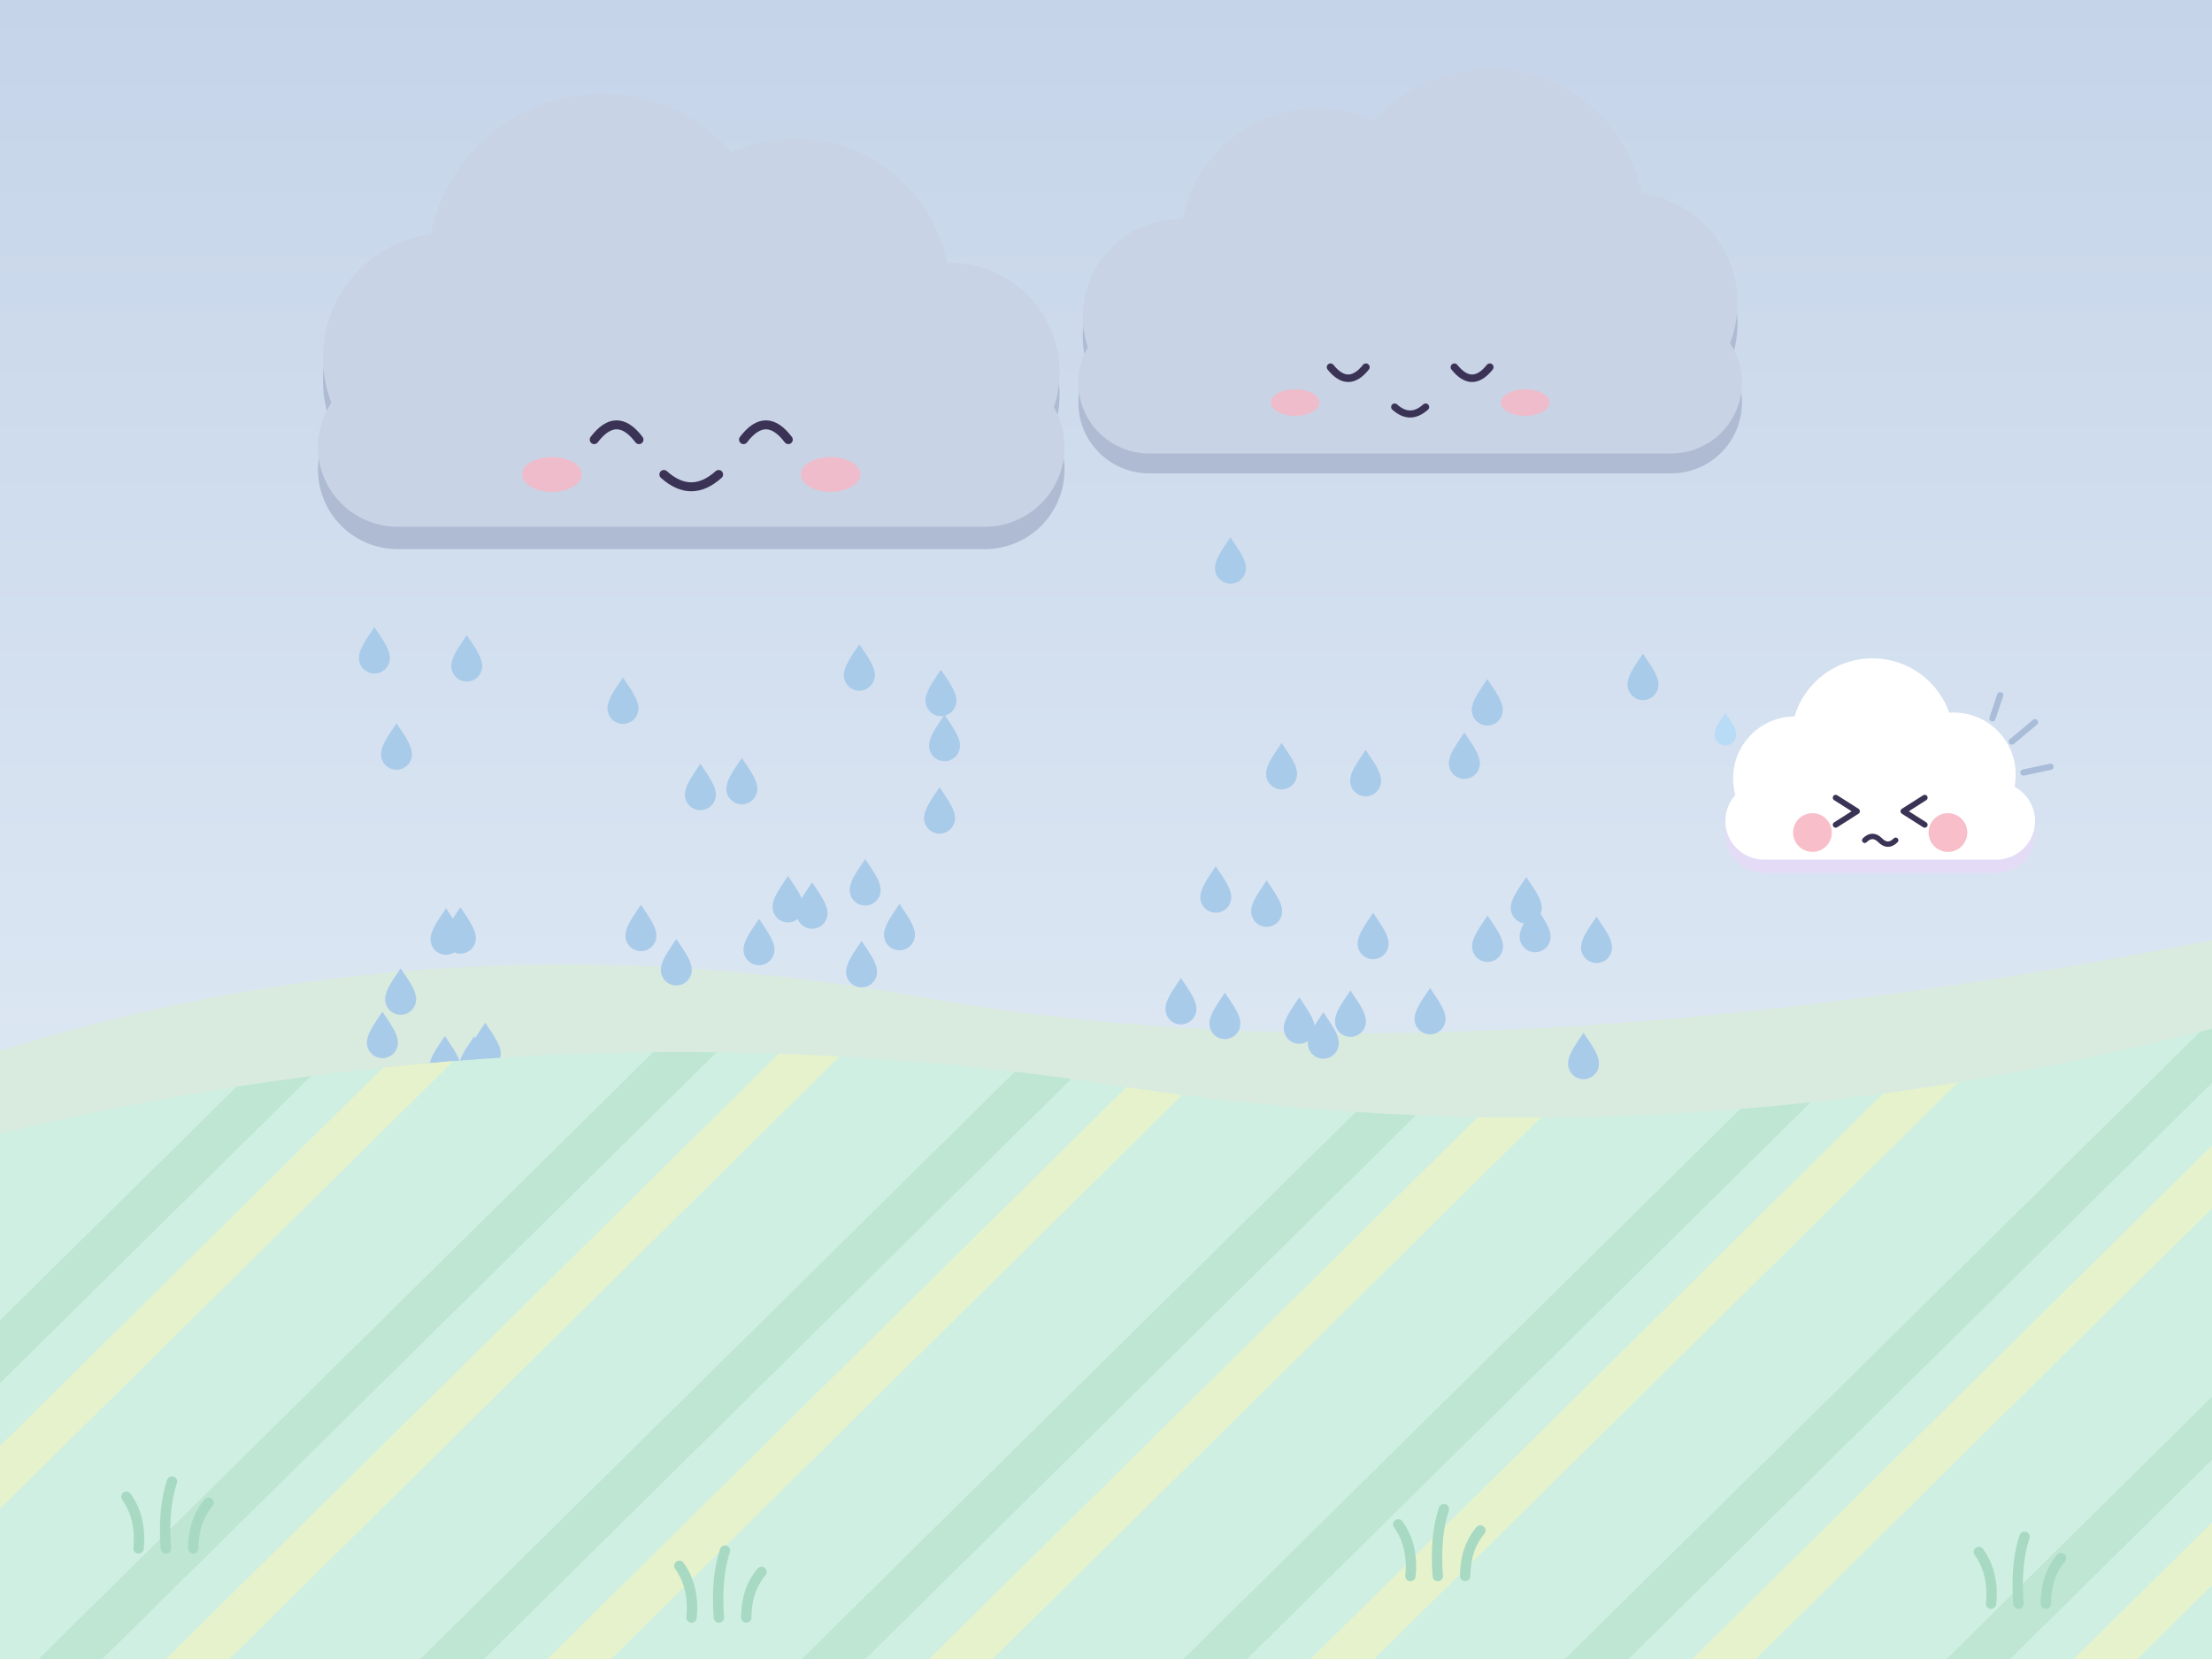
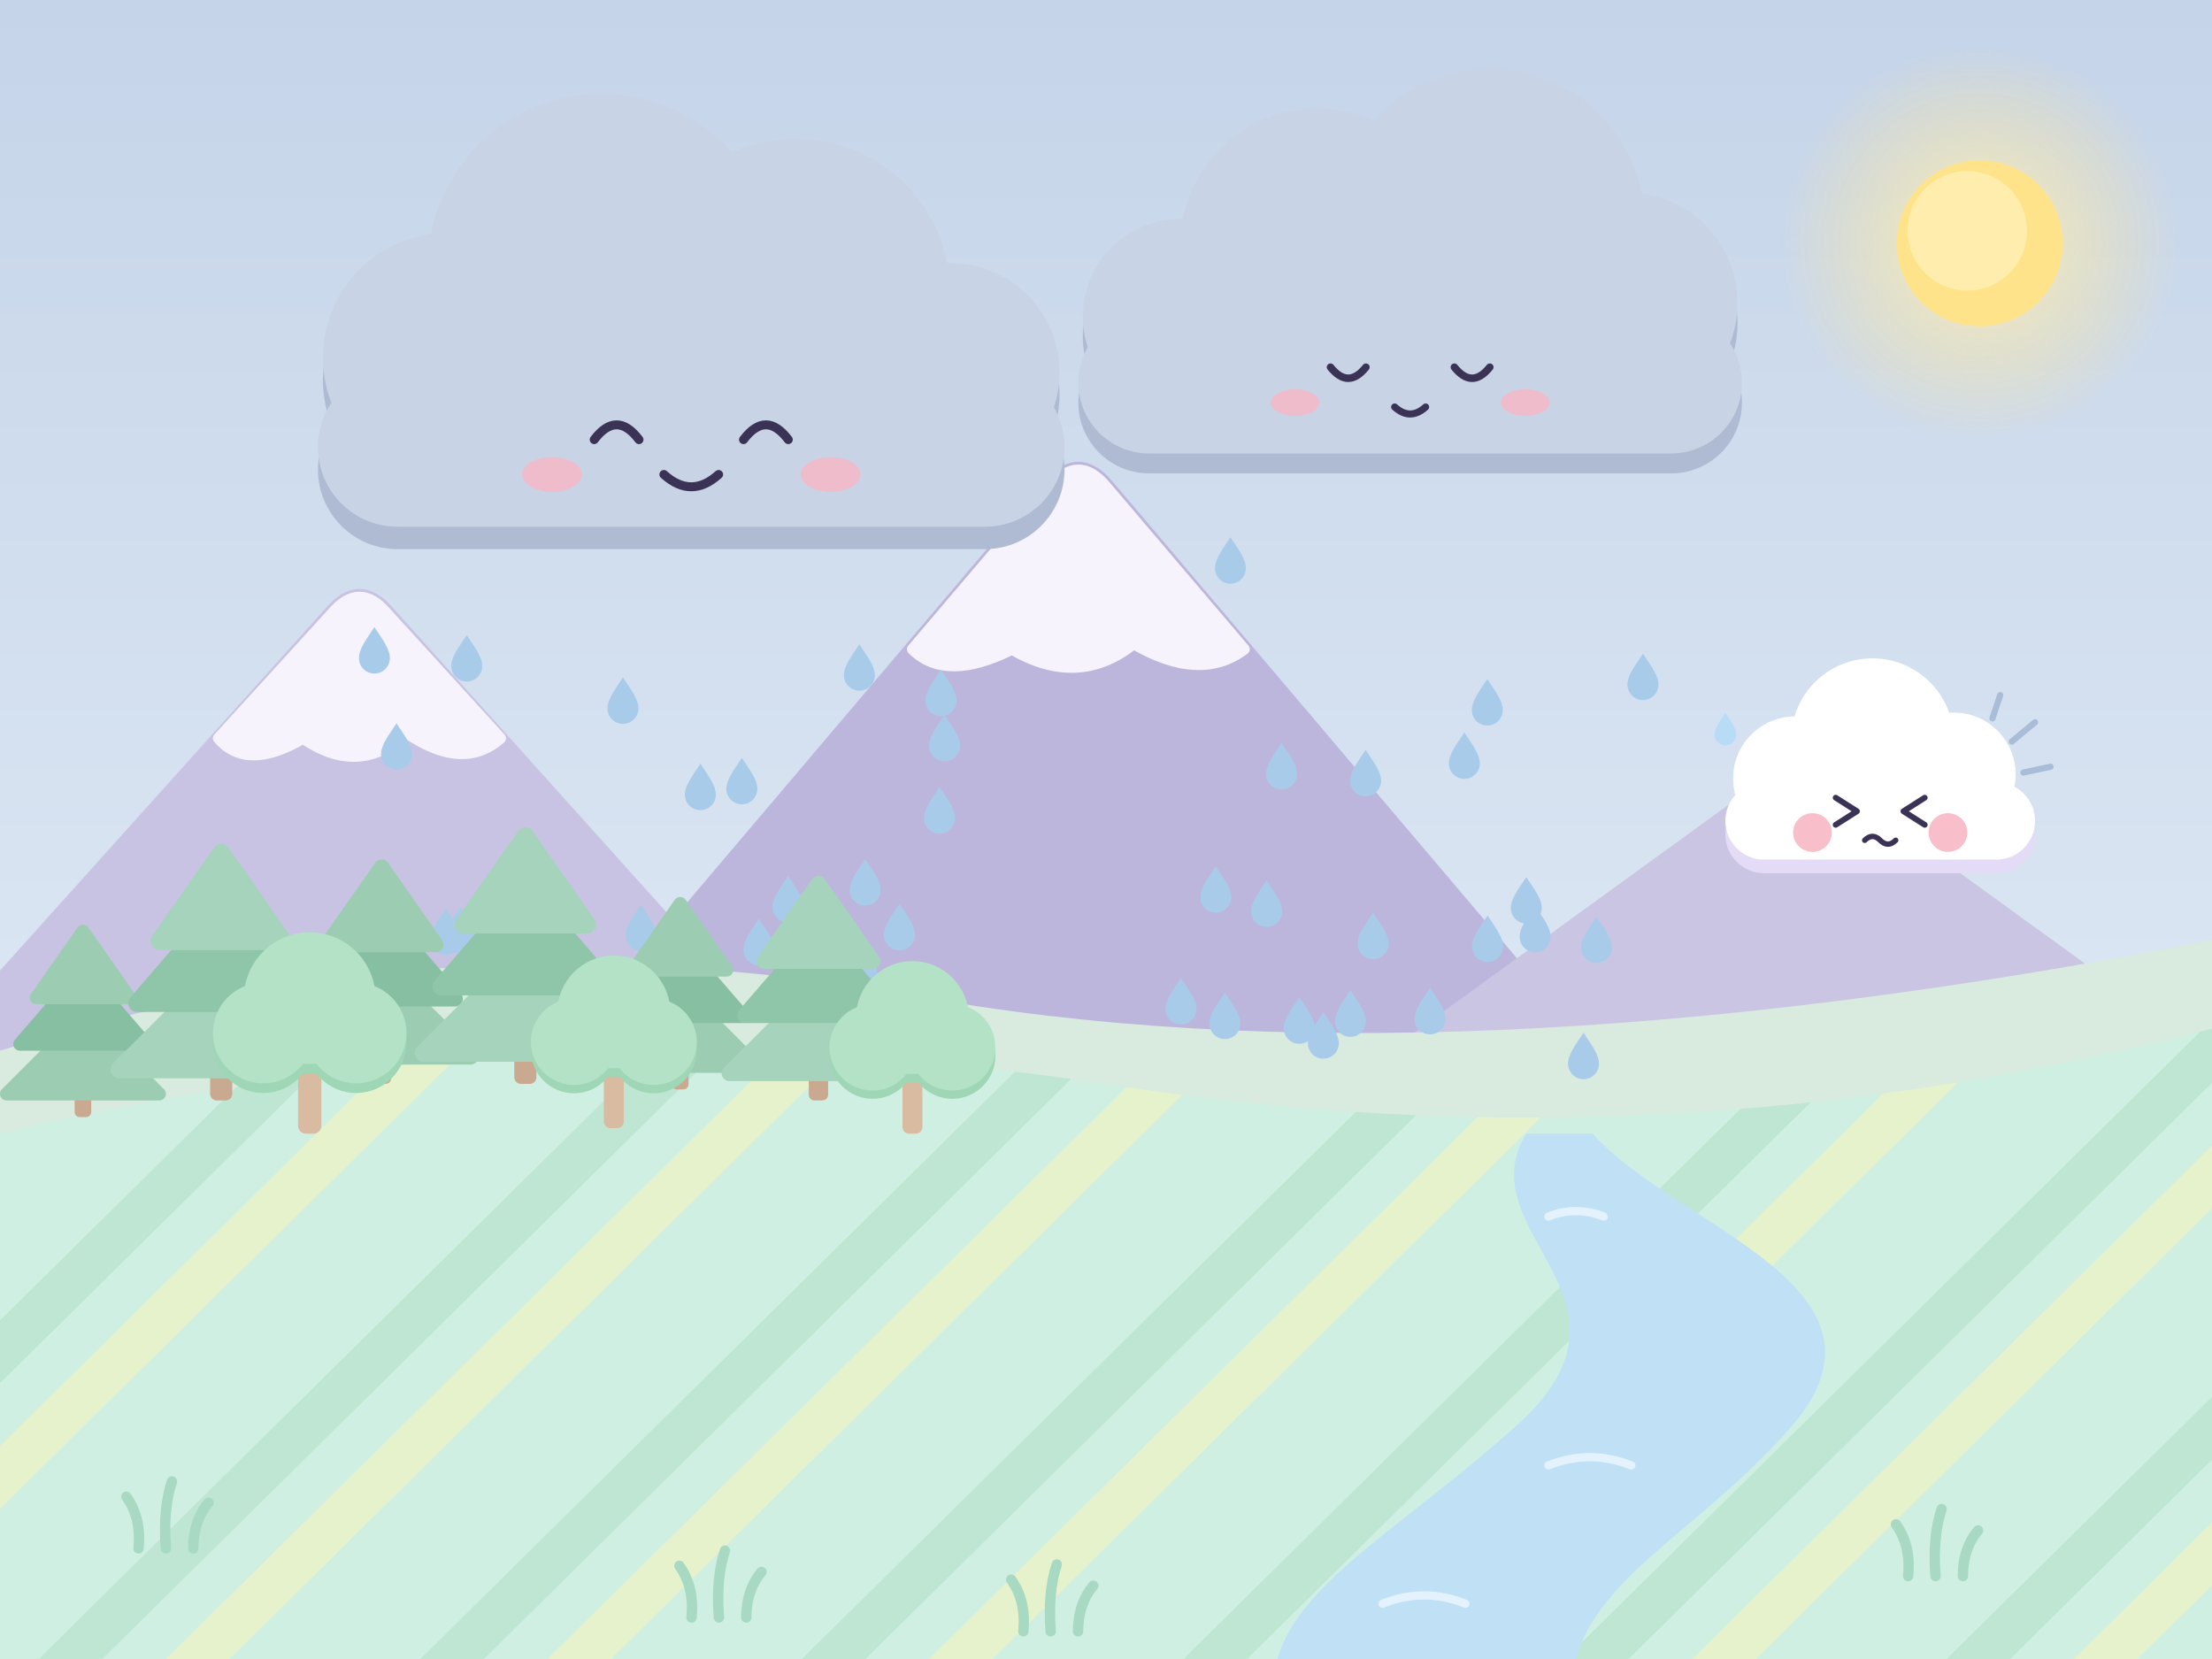
<svg xmlns="http://www.w3.org/2000/svg" viewBox="0 0 800 600" width="800" height="600" role="img" aria-labelledby="nimbus-ch1-t" stroke-linecap="round" stroke-linejoin="round">
  <defs>
    <radialGradient id="nimbus-ch1-glow">
      <stop offset="0" stop-color="#FFF8CF" />
      <stop offset="0.45" stop-color="#FFEBA6" stop-opacity="0.55" />
      <stop offset="1" stop-color="#FFE38A" stop-opacity="0" />
    </radialGradient>
    <radialGradient id="nimbus-ch1-soft">
      <stop offset="0" stop-color="#FFFFFF" stop-opacity="0.85" />
      <stop offset="1" stop-color="#FFFFFF" stop-opacity="0" />
    </radialGradient>
    <linearGradient id="nimbus-ch1-sky" x1="0" y1="0" x2="0" y2="1">
      <stop offset="0" stop-color="#C5D4E9" />
      <stop offset="0.65" stop-color="#DCE7F3" />
      <stop offset="1" stop-color="#EEF3F7" />
    </linearGradient>
    <clipPath id="nimbus-ch1-fields">
      <path d="M0 410 Q200 362 400 392 Q600 424 800 372 L800 600 L0 600 Z" />
    </clipPath>
  </defs>
  <rect x="0" y="0" width="800" height="600" fill="url(#nimbus-ch1-sky)" />
+   <circle cx="716" cy="88" r="72" fill="url(#nimbus-ch1-glow)" opacity="0.9" />
+   <circle cx="716" cy="88" r="30" fill="#FFE38A" />
+   <circle cx="711.5" cy="83.5" r="21.6" fill="#FFEDAE" />
+   <path d="M-40 400 L120 222 Q130 210 140 222 L300 400 Z" fill="#C9C3E3" stroke="#C9C3E3" stroke-width="6" />
+   <path d="M120 222 Q130 210 140 222 L181 267 Q167.4 279 147 265 Q130 281 109.6 267 Q89.2 279 79 267 Z" fill="#F6F3FC" stroke="#F6F3FC" stroke-width="4" />
+   <path d="M190 400 L380 176 Q390 164 400 176 L590 400 Z" fill="#BDB6DC" stroke="#BDB6DC" stroke-width="6" />
+   <path d="M380 176 Q390 164 400 176 L450 234.8 Q434 246.8 410 232.8 Q390 248.8 366 234.8 Q342 246.8 330 234.8 Z" fill="#F6F3FC" stroke="#F6F3FC" stroke-width="4" />
+   <path d="M480 400 L640 284 Q650 272 660 284 L820 400 Z" fill="#CBC5E4" stroke="#CBC5E4" stroke-width="6" />
  <path d="M0 380 Q160 330 330 360 Q520 395 800 340 L800 420 L0 420 Z" fill="#D9EADF" />
  <g transform="translate(225.3 253.8) scale(0.8 0.8)">
    <path d="M0 -11 C4 -5 7 -1 7 3 A7 7 0 0 1 -7 3 C-7 -1 -4 -5 0 -11 Z" fill="#A9CBEA" />
  </g>
  <g transform="translate(171.5 383.6) scale(0.8 0.8)">
    <path d="M0 -11 C4 -5 7 -1 7 3 A7 7 0 0 1 -7 3 C-7 -1 -4 -5 0 -11 Z" fill="#A9CBEA" />
  </g>
  <g transform="translate(274.5 341.1) scale(0.8 0.8)">
    <path d="M0 -11 C4 -5 7 -1 7 3 A7 7 0 0 1 -7 3 C-7 -1 -4 -5 0 -11 Z" fill="#A9CBEA" />
  </g>
  <g transform="translate(268.3 282.9) scale(0.8 0.8)">
    <path d="M0 -11 C4 -5 7 -1 7 3 A7 7 0 0 1 -7 3 C-7 -1 -4 -5 0 -11 Z" fill="#A9CBEA" />
  </g>
  <g transform="translate(312.9 319.5) scale(0.8 0.8)">
    <path d="M0 -11 C4 -5 7 -1 7 3 A7 7 0 0 1 -7 3 C-7 -1 -4 -5 0 -11 Z" fill="#A9CBEA" />
  </g>
  <g transform="translate(325.3 335.7) scale(0.8 0.8)">
    <path d="M0 -11 C4 -5 7 -1 7 3 A7 7 0 0 1 -7 3 C-7 -1 -4 -5 0 -11 Z" fill="#A9CBEA" />
  </g>
  <g transform="translate(339.8 293.5) scale(0.8 0.8)">
    <path d="M0 -11 C4 -5 7 -1 7 3 A7 7 0 0 1 -7 3 C-7 -1 -4 -5 0 -11 Z" fill="#A9CBEA" />
  </g>
  <g transform="translate(168.8 238.5) scale(0.8 0.8)">
    <path d="M0 -11 C4 -5 7 -1 7 3 A7 7 0 0 1 -7 3 C-7 -1 -4 -5 0 -11 Z" fill="#A9CBEA" />
  </g>
  <g transform="translate(310.8 241.8) scale(0.8 0.8)">
    <path d="M0 -11 C4 -5 7 -1 7 3 A7 7 0 0 1 -7 3 C-7 -1 -4 -5 0 -11 Z" fill="#A9CBEA" />
  </g>
  <g transform="translate(293.7 327.9) scale(0.8 0.8)">
    <path d="M0 -11 C4 -5 7 -1 7 3 A7 7 0 0 1 -7 3 C-7 -1 -4 -5 0 -11 Z" fill="#A9CBEA" />
  </g>
  <g transform="translate(144.9 359) scale(0.8 0.8)">
    <path d="M0 -11 C4 -5 7 -1 7 3 A7 7 0 0 1 -7 3 C-7 -1 -4 -5 0 -11 Z" fill="#A9CBEA" />
  </g>
  <g transform="translate(138.3 374.7) scale(0.8 0.8)">
    <path d="M0 -11 C4 -5 7 -1 7 3 A7 7 0 0 1 -7 3 C-7 -1 -4 -5 0 -11 Z" fill="#A9CBEA" />
  </g>
  <g transform="translate(340.3 251) scale(0.8 0.8)">
    <path d="M0 -11 C4 -5 7 -1 7 3 A7 7 0 0 1 -7 3 C-7 -1 -4 -5 0 -11 Z" fill="#A9CBEA" />
  </g>
  <g transform="translate(311.6 349.1) scale(0.8 0.8)">
    <path d="M0 -11 C4 -5 7 -1 7 3 A7 7 0 0 1 -7 3 C-7 -1 -4 -5 0 -11 Z" fill="#A9CBEA" />
  </g>
  <g transform="translate(161.3 337.3) scale(0.8 0.8)">
    <path d="M0 -11 C4 -5 7 -1 7 3 A7 7 0 0 1 -7 3 C-7 -1 -4 -5 0 -11 Z" fill="#A9CBEA" />
  </g>
  <g transform="translate(160.9 383.5) scale(0.8 0.8)">
    <path d="M0 -11 C4 -5 7 -1 7 3 A7 7 0 0 1 -7 3 C-7 -1 -4 -5 0 -11 Z" fill="#A9CBEA" />
  </g>
  <g transform="translate(302.2 396.2) scale(0.8 0.8)">
    <path d="M0 -11 C4 -5 7 -1 7 3 A7 7 0 0 1 -7 3 C-7 -1 -4 -5 0 -11 Z" fill="#A9CBEA" />
  </g>
  <g transform="translate(143.4 270.4) scale(0.8 0.8)">
    <path d="M0 -11 C4 -5 7 -1 7 3 A7 7 0 0 1 -7 3 C-7 -1 -4 -5 0 -11 Z" fill="#A9CBEA" />
  </g>
  <g transform="translate(285 325.6) scale(0.8 0.8)">
    <path d="M0 -11 C4 -5 7 -1 7 3 A7 7 0 0 1 -7 3 C-7 -1 -4 -5 0 -11 Z" fill="#A9CBEA" />
  </g>
  <g transform="translate(175.5 378.7) scale(0.8 0.8)">
    <path d="M0 -11 C4 -5 7 -1 7 3 A7 7 0 0 1 -7 3 C-7 -1 -4 -5 0 -11 Z" fill="#A9CBEA" />
  </g>
  <g transform="translate(341.6 267.3) scale(0.8 0.8)">
    <path d="M0 -11 C4 -5 7 -1 7 3 A7 7 0 0 1 -7 3 C-7 -1 -4 -5 0 -11 Z" fill="#A9CBEA" />
  </g>
  <g transform="translate(166.5 336.9) scale(0.8 0.8)">
    <path d="M0 -11 C4 -5 7 -1 7 3 A7 7 0 0 1 -7 3 C-7 -1 -4 -5 0 -11 Z" fill="#A9CBEA" />
  </g>
  <g transform="translate(231.8 336) scale(0.8 0.8)">
    <path d="M0 -11 C4 -5 7 -1 7 3 A7 7 0 0 1 -7 3 C-7 -1 -4 -5 0 -11 Z" fill="#A9CBEA" />
  </g>
  <g transform="translate(253.3 285) scale(0.8 0.8)">
    <path d="M0 -11 C4 -5 7 -1 7 3 A7 7 0 0 1 -7 3 C-7 -1 -4 -5 0 -11 Z" fill="#A9CBEA" />
  </g>
  <g transform="translate(135.4 235.6) scale(0.8 0.8)">
    <path d="M0 -11 C4 -5 7 -1 7 3 A7 7 0 0 1 -7 3 C-7 -1 -4 -5 0 -11 Z" fill="#A9CBEA" />
  </g>
  <g transform="translate(244.6 348.4) scale(0.8 0.8)">
    <path d="M0 -11 C4 -5 7 -1 7 3 A7 7 0 0 1 -7 3 C-7 -1 -4 -5 0 -11 Z" fill="#A9CBEA" />
  </g>
  <g transform="translate(496.6 338.9) scale(0.8 0.8)">
    <path d="M0 -11 C4 -5 7 -1 7 3 A7 7 0 0 1 -7 3 C-7 -1 -4 -5 0 -11 Z" fill="#A9CBEA" />
  </g>
  <g transform="translate(517.2 366.1) scale(0.8 0.8)">
    <path d="M0 -11 C4 -5 7 -1 7 3 A7 7 0 0 1 -7 3 C-7 -1 -4 -5 0 -11 Z" fill="#A9CBEA" />
  </g>
  <g transform="translate(537.9 254.4) scale(0.8 0.8)">
    <path d="M0 -11 C4 -5 7 -1 7 3 A7 7 0 0 1 -7 3 C-7 -1 -4 -5 0 -11 Z" fill="#A9CBEA" />
  </g>
  <g transform="translate(445 203.1) scale(0.8 0.8)">
    <path d="M0 -11 C4 -5 7 -1 7 3 A7 7 0 0 1 -7 3 C-7 -1 -4 -5 0 -11 Z" fill="#A9CBEA" />
  </g>
  <g transform="translate(427.1 362.5) scale(0.8 0.8)">
    <path d="M0 -11 C4 -5 7 -1 7 3 A7 7 0 0 1 -7 3 C-7 -1 -4 -5 0 -11 Z" fill="#A9CBEA" />
  </g>
  <g transform="translate(577.4 340.3) scale(0.8 0.8)">
    <path d="M0 -11 C4 -5 7 -1 7 3 A7 7 0 0 1 -7 3 C-7 -1 -4 -5 0 -11 Z" fill="#A9CBEA" />
  </g>
  <g transform="translate(439.7 322.1) scale(0.8 0.8)">
    <path d="M0 -11 C4 -5 7 -1 7 3 A7 7 0 0 1 -7 3 C-7 -1 -4 -5 0 -11 Z" fill="#A9CBEA" />
  </g>
  <g transform="translate(443 367.8) scale(0.8 0.8)">
    <path d="M0 -11 C4 -5 7 -1 7 3 A7 7 0 0 1 -7 3 C-7 -1 -4 -5 0 -11 Z" fill="#A9CBEA" />
  </g>
  <g transform="translate(538 339.9) scale(0.8 0.8)">
    <path d="M0 -11 C4 -5 7 -1 7 3 A7 7 0 0 1 -7 3 C-7 -1 -4 -5 0 -11 Z" fill="#A9CBEA" />
  </g>
  <g transform="translate(529.6 273.7) scale(0.8 0.8)">
    <path d="M0 -11 C4 -5 7 -1 7 3 A7 7 0 0 1 -7 3 C-7 -1 -4 -5 0 -11 Z" fill="#A9CBEA" />
  </g>
  <g transform="translate(572.7 382.3) scale(0.8 0.8)">
    <path d="M0 -11 C4 -5 7 -1 7 3 A7 7 0 0 1 -7 3 C-7 -1 -4 -5 0 -11 Z" fill="#A9CBEA" />
  </g>
  <g transform="translate(463.5 277.5) scale(0.8 0.8)">
    <path d="M0 -11 C4 -5 7 -1 7 3 A7 7 0 0 1 -7 3 C-7 -1 -4 -5 0 -11 Z" fill="#A9CBEA" />
  </g>
  <g transform="translate(552 326) scale(0.8 0.8)">
    <path d="M0 -11 C4 -5 7 -1 7 3 A7 7 0 0 1 -7 3 C-7 -1 -4 -5 0 -11 Z" fill="#A9CBEA" />
  </g>
  <g transform="translate(493.9 280) scale(0.8 0.8)">
    <path d="M0 -11 C4 -5 7 -1 7 3 A7 7 0 0 1 -7 3 C-7 -1 -4 -5 0 -11 Z" fill="#A9CBEA" />
  </g>
  <g transform="translate(594.2 245.2) scale(0.8 0.8)">
    <path d="M0 -11 C4 -5 7 -1 7 3 A7 7 0 0 1 -7 3 C-7 -1 -4 -5 0 -11 Z" fill="#A9CBEA" />
  </g>
  <g transform="translate(458.1 327.2) scale(0.8 0.8)">
    <path d="M0 -11 C4 -5 7 -1 7 3 A7 7 0 0 1 -7 3 C-7 -1 -4 -5 0 -11 Z" fill="#A9CBEA" />
  </g>
  <g transform="translate(469.9 369.5) scale(0.8 0.8)">
    <path d="M0 -11 C4 -5 7 -1 7 3 A7 7 0 0 1 -7 3 C-7 -1 -4 -5 0 -11 Z" fill="#A9CBEA" />
  </g>
  <g transform="translate(478.6 374.9) scale(0.8 0.8)">
    <path d="M0 -11 C4 -5 7 -1 7 3 A7 7 0 0 1 -7 3 C-7 -1 -4 -5 0 -11 Z" fill="#A9CBEA" />
  </g>
  <g transform="translate(488.4 367) scale(0.8 0.8)">
    <path d="M0 -11 C4 -5 7 -1 7 3 A7 7 0 0 1 -7 3 C-7 -1 -4 -5 0 -11 Z" fill="#A9CBEA" />
  </g>
  <g transform="translate(555.2 336.4) scale(0.8 0.8)">
    <path d="M0 -11 C4 -5 7 -1 7 3 A7 7 0 0 1 -7 3 C-7 -1 -4 -5 0 -11 Z" fill="#A9CBEA" />
  </g>
  <g clip-path="url(#nimbus-ch1-fields)">
    <path d="M0 410 Q200 362 400 392 Q600 424 800 372 L800 600 L0 600 Z" fill="#CFEFE3" />
    <path d="M-400 600 L-157.0 360 L-134 360 L-377.0 600 Z" fill="#BEE6D3" />
    <path d="M-354 600 L-111.0 360 L-88 360 L-331.0 600 Z" fill="#E6F2CB" />
    <path d="M-308 600 L-65.0 360 L-42 360 L-285.0 600 Z" fill="#CFEFE3" />
    <path d="M-262 600 L-19.0 360 L4 360 L-239.0 600 Z" fill="#BEE6D3" />
    <path d="M-216 600 L27.0 360 L50 360 L-193.0 600 Z" fill="#E6F2CB" />
    <path d="M-170 600 L73.0 360 L96 360 L-147.0 600 Z" fill="#CFEFE3" />
    <path d="M-124 600 L119.0 360 L142 360 L-101.0 600 Z" fill="#BEE6D3" />
    <path d="M-78 600 L165.0 360 L188 360 L-55.0 600 Z" fill="#E6F2CB" />
    <path d="M-32 600 L211.0 360 L234 360 L-9.0 600 Z" fill="#CFEFE3" />
    <path d="M14 600 L257.0 360 L280 360 L37.0 600 Z" fill="#BEE6D3" />
    <path d="M60 600 L303.0 360 L326 360 L83.0 600 Z" fill="#E6F2CB" />
    <path d="M106 600 L349.0 360 L372 360 L129.0 600 Z" fill="#CFEFE3" />
    <path d="M152 600 L395.0 360 L418 360 L175.0 600 Z" fill="#BEE6D3" />
    <path d="M198 600 L441.0 360 L464 360 L221.0 600 Z" fill="#E6F2CB" />
    <path d="M244 600 L487.0 360 L510 360 L267.0 600 Z" fill="#CFEFE3" />
    <path d="M290 600 L533.0 360 L556 360 L313.0 600 Z" fill="#BEE6D3" />
    <path d="M336 600 L579.0 360 L602 360 L359.0 600 Z" fill="#E6F2CB" />
    <path d="M382 600 L625.0 360 L648 360 L405.0 600 Z" fill="#CFEFE3" />
    <path d="M428 600 L671.0 360 L694 360 L451.0 600 Z" fill="#BEE6D3" />
    <path d="M474 600 L717.0 360 L740 360 L497.0 600 Z" fill="#E6F2CB" />
    <path d="M520 600 L763.0 360 L786 360 L543.0 600 Z" fill="#CFEFE3" />
    <path d="M566 600 L809.0 360 L832 360 L589.0 600 Z" fill="#BEE6D3" />
    <path d="M612 600 L855.0 360 L878 360 L635.0 600 Z" fill="#E6F2CB" />
    <path d="M658 600 L901.0 360 L924 360 L681.0 600 Z" fill="#CFEFE3" />
    <path d="M704 600 L947.0 360 L970 360 L727.0 600 Z" fill="#BEE6D3" />
    <path d="M750 600 L993.0 360 L1016 360 L773.0 600 Z" fill="#E6F2CB" />
    <path d="M796 600 L1039.0 360 L1062 360 L819.0 600 Z" fill="#CFEFE3" />
    <path d="M842 600 L1085.0 360 L1108 360 L865.0 600 Z" fill="#BEE6D3" />
    <path d="M888 600 L1131.0 360 L1154 360 L911.0 600 Z" fill="#E6F2CB" />
    <path d="M934 600 L1177.0 360 L1200 360 L957.0 600 Z" fill="#CFEFE3" />
    <path d="M980 600 L1223.0 360 L1246 360 L1003.0 600 Z" fill="#BEE6D3" />
    <path d="M1026 600 L1269.0 360 L1292 360 L1049.0 600 Z" fill="#E6F2CB" />
    <path d="M1072 600 L1315.0 360 L1338 360 L1095.0 600 Z" fill="#CFEFE3" />
    <path d="M1118 600 L1361.0 360 L1384 360 L1141.0 600 Z" fill="#BEE6D3" />
    <path d="M1164 600 L1407.0 360 L1430 360 L1187.0 600 Z" fill="#E6F2CB" />
  </g>
+   <path d="M552 410 C530 446 600 470 548 516 C508 552 470 572 462 600 L570 600 C578 570 616 552 646 518 C694 466 606 444 576 410 Z" fill="#BFE0F5" />
+   <path d="M560 440 Q570 436 580 440 M560 530 Q575 524 590 530 M500 580 Q515 574 530 580" fill="none" stroke="#E3F2FC" stroke-width="3" />
+   <g transform="translate(30 404) scale(0.6 0.6)">
+     <rect x="-5" y="-18" width="10" height="18" rx="3" fill="#C9A98F" />
+     <path d="M-46 -14 L0 -60 L46 -14 Z" fill="#9CCDB3" stroke="#9CCDB3" stroke-width="8" />
+     <path d="M-38 -44 L0 -88 L38 -44 Z" fill="#86BFA2" stroke="#86BFA2" stroke-width="8" />
+     <path d="M-28 -72 L0 -112 L28 -72 Z" fill="#9CCDB3" stroke="#9CCDB3" stroke-width="8" />
+   </g>
+   <g transform="translate(80 398) scale(0.8 0.8)">
+     <rect x="-5" y="-18" width="10" height="18" rx="3" fill="#C9A98F" />
+     <path d="M-46 -14 L0 -60 L46 -14 Z" fill="#A6D3BB" stroke="#A6D3BB" stroke-width="8" />
+     <path d="M-38 -44 L0 -88 L38 -44 Z" fill="#8FC5A9" stroke="#8FC5A9" stroke-width="8" />
+     <path d="M-28 -72 L0 -112 L28 -72 Z" fill="#A6D3BB" stroke="#A6D3BB" stroke-width="8" />
+   </g>
+   <g transform="translate(138 392) scale(0.7 0.7)">
+     <rect x="-5" y="-18" width="10" height="18" rx="3" fill="#C9A98F" />
+     <path d="M-46 -14 L0 -60 L46 -14 Z" fill="#9CCDB3" stroke="#9CCDB3" stroke-width="8" />
+     <path d="M-38 -44 L0 -88 L38 -44 Z" fill="#86BFA2" stroke="#86BFA2" stroke-width="8" />
+     <path d="M-28 -72 L0 -112 L28 -72 Z" fill="#9CCDB3" stroke="#9CCDB3" stroke-width="8" />
+   </g>
+   <g transform="translate(190 392) scale(0.8 0.8)">
+     <rect x="-5" y="-18" width="10" height="18" rx="3" fill="#C9A98F" />
+     <path d="M-46 -14 L0 -60 L46 -14 Z" fill="#A6D3BB" stroke="#A6D3BB" stroke-width="8" />
+     <path d="M-38 -44 L0 -88 L38 -44 Z" fill="#8FC5A9" stroke="#8FC5A9" stroke-width="8" />
+     <path d="M-28 -72 L0 -112 L28 -72 Z" fill="#A6D3BB" stroke="#A6D3BB" stroke-width="8" />
+   </g>
+   <g transform="translate(246 394) scale(0.6 0.6)">
+     <rect x="-5" y="-18" width="10" height="18" rx="3" fill="#C9A98F" />
+     <path d="M-46 -14 L0 -60 L46 -14 Z" fill="#9CCDB3" stroke="#9CCDB3" stroke-width="8" />
+     <path d="M-38 -44 L0 -88 L38 -44 Z" fill="#86BFA2" stroke="#86BFA2" stroke-width="8" />
+     <path d="M-28 -72 L0 -112 L28 -72 Z" fill="#9CCDB3" stroke="#9CCDB3" stroke-width="8" />
+   </g>
+   <g transform="translate(296 398) scale(0.7 0.7)">
+     <rect x="-5" y="-18" width="10" height="18" rx="3" fill="#C9A98F" />
+     <path d="M-46 -14 L0 -60 L46 -14 Z" fill="#A6D3BB" stroke="#A6D3BB" stroke-width="8" />
+     <path d="M-38 -44 L0 -88 L38 -44 Z" fill="#8FC5A9" stroke="#8FC5A9" stroke-width="8" />
+     <path d="M-28 -72 L0 -112 L28 -72 Z" fill="#A6D3BB" stroke="#A6D3BB" stroke-width="8" />
+   </g>
+   <g transform="translate(112 410) scale(0.7 0.7)">
+     <rect x="-6" y="-40" width="12" height="40" rx="4" fill="#D8BBA0" />
+     <circle cx="0" cy="-65" r="34" fill="#9FD6B6" />
+     <circle cx="-24" cy="-47" r="26" fill="#9FD6B6" />
+     <circle cx="24" cy="-47" r="26" fill="#9FD6B6" />
+     <circle cx="0" cy="-70" r="34" fill="#B4E2C6" />
+     <circle cx="-24" cy="-52" r="26" fill="#B4E2C6" />
+     <circle cx="24" cy="-52" r="26" fill="#B4E2C6" />
+   </g>
+   <g transform="translate(222 408) scale(0.6 0.6)">
+     <rect x="-6" y="-40" width="12" height="40" rx="4" fill="#D8BBA0" />
+     <circle cx="0" cy="-65" r="34" fill="#9FD6B6" />
+     <circle cx="-24" cy="-47" r="26" fill="#9FD6B6" />
+     <circle cx="24" cy="-47" r="26" fill="#9FD6B6" />
+     <circle cx="0" cy="-70" r="34" fill="#B4E2C6" />
+     <circle cx="-24" cy="-52" r="26" fill="#B4E2C6" />
+     <circle cx="24" cy="-52" r="26" fill="#B4E2C6" />
+   </g>
+   <g transform="translate(330 410) scale(0.6 0.6)">
+     <rect x="-6" y="-40" width="12" height="40" rx="4" fill="#D8BBA0" />
+     <circle cx="0" cy="-65" r="34" fill="#9FD6B6" />
+     <circle cx="-24" cy="-47" r="26" fill="#9FD6B6" />
+     <circle cx="24" cy="-47" r="26" fill="#9FD6B6" />
+     <circle cx="0" cy="-70" r="34" fill="#B4E2C6" />
+     <circle cx="-24" cy="-52" r="26" fill="#B4E2C6" />
+     <circle cx="24" cy="-52" r="26" fill="#B4E2C6" />
+   </g>
  <g transform="translate(250 150) scale(0.9 0.9)">
    <rect x="-150" y="-10" width="300" height="64" rx="32" fill="#AEBBD3" />
    <circle cx="-98" cy="-14" r="50" fill="#AEBBD3" />
    <circle cx="-36" cy="-50" r="70" fill="#AEBBD3" />
    <circle cx="42" cy="-40" r="62" fill="#AEBBD3" />
    <circle cx="104" cy="-8" r="44" fill="#AEBBD3" />
    <rect x="-150" y="-19" width="300" height="64" rx="32" fill="#C9D3E6" />
    <circle cx="-98" cy="-23" r="50" fill="#C9D3E6" />
    <circle cx="-36" cy="-59" r="70" fill="#C9D3E6" />
    <circle cx="42" cy="-49" r="62" fill="#C9D3E6" />
    <circle cx="104" cy="-17" r="44" fill="#C9D3E6" />
    <path d="M-39 10 Q-30 -1.9 -21 10" fill="none" stroke="#3B3355" stroke-width="3.6" />
    <path d="M21 10 Q30 -1.9 39 10" fill="none" stroke="#3B3355" stroke-width="3.6" />
    <ellipse cx="-56" cy="24" rx="12" ry="7" fill="#F7B7C3" opacity="0.8" />
    <ellipse cx="56" cy="24" rx="12" ry="7" fill="#F7B7C3" opacity="0.8" />
    <path d="M-11 24 Q0 33.9 11 24" fill="none" stroke="#3B3355" stroke-width="3.6" />
  </g>
  <g transform="translate(510 128) scale(-0.8 0.8)">
    <rect x="-150" y="-10" width="300" height="64" rx="32" fill="#AEBBD3" />
    <circle cx="-98" cy="-14" r="50" fill="#AEBBD3" />
    <circle cx="-36" cy="-50" r="70" fill="#AEBBD3" />
    <circle cx="42" cy="-40" r="62" fill="#AEBBD3" />
    <circle cx="104" cy="-8" r="44" fill="#AEBBD3" />
    <rect x="-150" y="-19" width="300" height="64" rx="32" fill="#C9D3E6" />
    <circle cx="-98" cy="-23" r="50" fill="#C9D3E6" />
    <circle cx="-36" cy="-59" r="70" fill="#C9D3E6" />
    <circle cx="42" cy="-49" r="62" fill="#C9D3E6" />
    <circle cx="104" cy="-17" r="44" fill="#C9D3E6" />
    <path d="M-36 6 Q-28 16 -20 6" fill="none" stroke="#3B3355" stroke-width="3.4" />
    <path d="M20 6 Q28 16 36 6" fill="none" stroke="#3B3355" stroke-width="3.4" />
    <ellipse cx="-52" cy="22" rx="11" ry="6" fill="#F7B7C3" opacity="0.8" />
    <ellipse cx="52" cy="22" rx="11" ry="6" fill="#F7B7C3" opacity="0.8" />
    <path d="M-7 24 Q0 30.3 7 24" fill="none" stroke="#3B3355" stroke-width="3.2" />
  </g>
  <g transform="translate(680 292) scale(0.7 0.7)">
    <rect x="-80" y="-6" width="160" height="40" rx="20" fill="#E4DCF7" />
    <circle cx="-44" cy="-8" r="32" fill="#E4DCF7" />
    <circle cx="-4" cy="-28" r="42" fill="#E4DCF7" />
    <circle cx="38" cy="-10" r="32" fill="#E4DCF7" />
    <rect x="-80" y="-13" width="160" height="40" rx="20" fill="#FFFFFF" />
    <circle cx="-44" cy="-15" r="32" fill="#FFFFFF" />
    <circle cx="-4" cy="-35" r="42" fill="#FFFFFF" />
    <circle cx="38" cy="-17" r="32" fill="#FFFFFF" />
    <path d="M-23 -5 L-12 2 L-23 9" fill="none" stroke="#3B3355" stroke-width="3" />
    <path d="M23 -5 L12 2 L23 9" fill="none" stroke="#3B3355" stroke-width="3" />
    <circle cx="-35" cy="13" r="10" fill="#F7B7C3" opacity="0.9" />
    <circle cx="35" cy="13" r="10" fill="#F7B7C3" opacity="0.9" />
    <path d="M-8 17 Q-4 13 0 17 Q4 21 8 17" fill="none" stroke="#3B3355" stroke-width="2.8" />
    <path d="M68 -34 L80 -44 M74 -18 L88 -21 M58 -46 L62 -58" fill="none" stroke="#A9BCD8" stroke-width="3.2" />
    <g transform="translate(-80 -40) scale(0.8 0.8)">
      <path d="M0 -11 C4 -5 7 -1 7 3 A7 7 0 0 1 -7 3 C-7 -1 -4 -5 0 -11 Z" fill="#B9DCF6" />
    </g>
  </g>
  <g transform="translate(60 560) scale(1.1 1.1)">
    <path d="M-9 0 Q-8 -10 -13 -17 M0 0 Q-1 -13 2 -22 M9 0 Q9 -9 14 -15" fill="none" stroke="#A7D9C3" stroke-width="3.4" />
  </g>
  <g transform="translate(260 585) scale(1.1 1.1)">
    <path d="M-9 0 Q-8 -10 -13 -17 M0 0 Q-1 -13 2 -22 M9 0 Q9 -9 14 -15" fill="none" stroke="#A7D9C3" stroke-width="3.4" />
  </g>
-   <g transform="translate(520 570) scale(1.1 1.1)">
+   <g transform="translate(700 570) scale(1.1 1.1)">
    <path d="M-9 0 Q-8 -10 -13 -17 M0 0 Q-1 -13 2 -22 M9 0 Q9 -9 14 -15" fill="none" stroke="#A7D9C3" stroke-width="3.4" />
  </g>
-   <g transform="translate(730 580) scale(1.1 1.1)">
+   <g transform="translate(380 590) scale(1.1 1.1)">
    <path d="M-9 0 Q-8 -10 -13 -17 M0 0 Q-1 -13 2 -22 M9 0 Q9 -9 14 -15" fill="none" stroke="#A7D9C3" stroke-width="3.4" />
  </g>
</svg>
